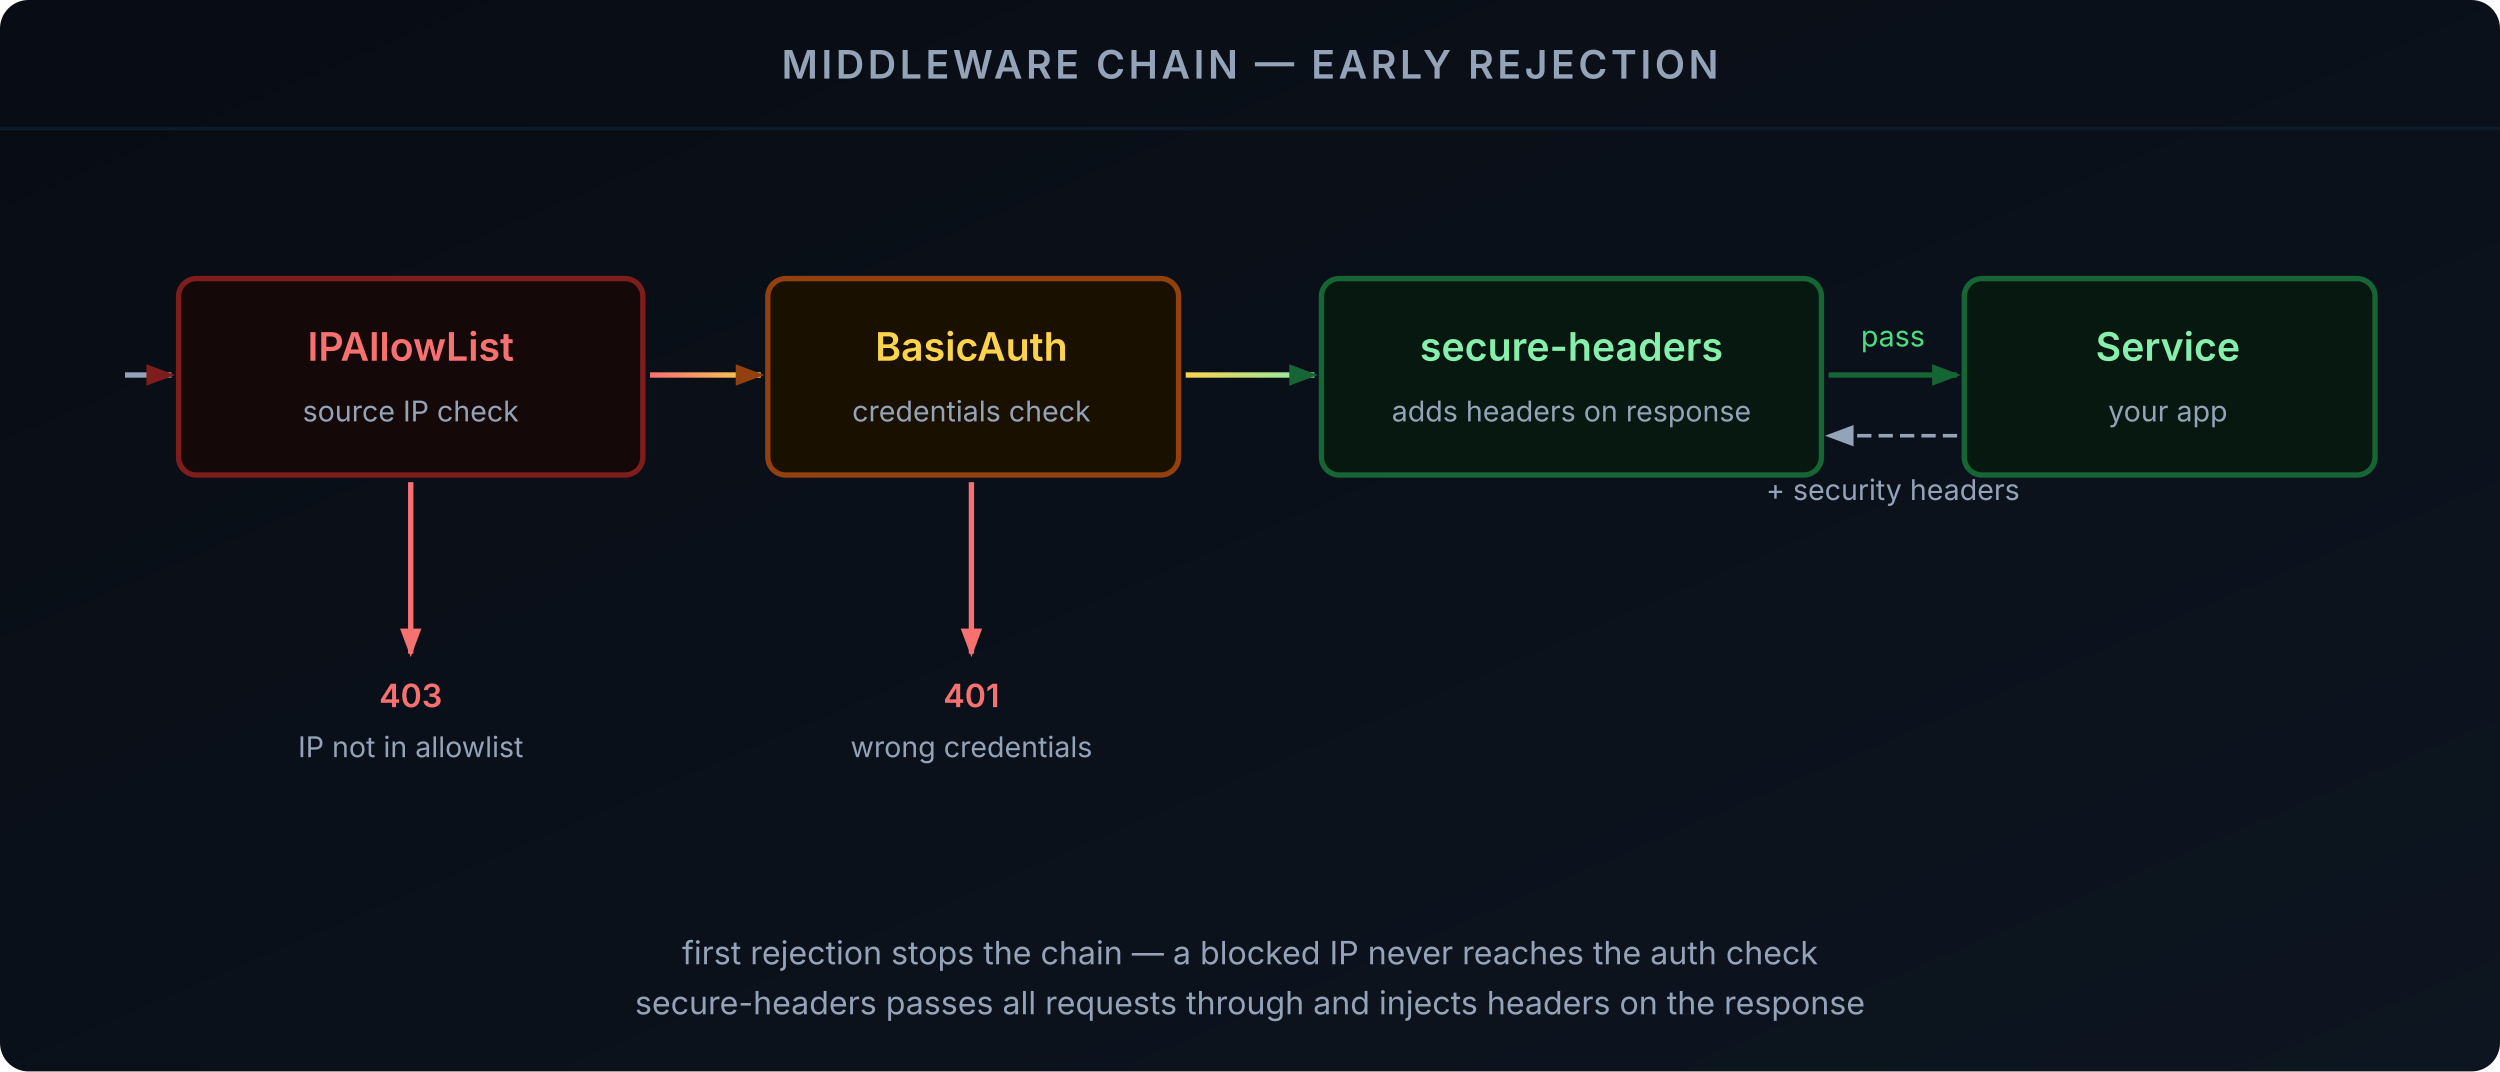
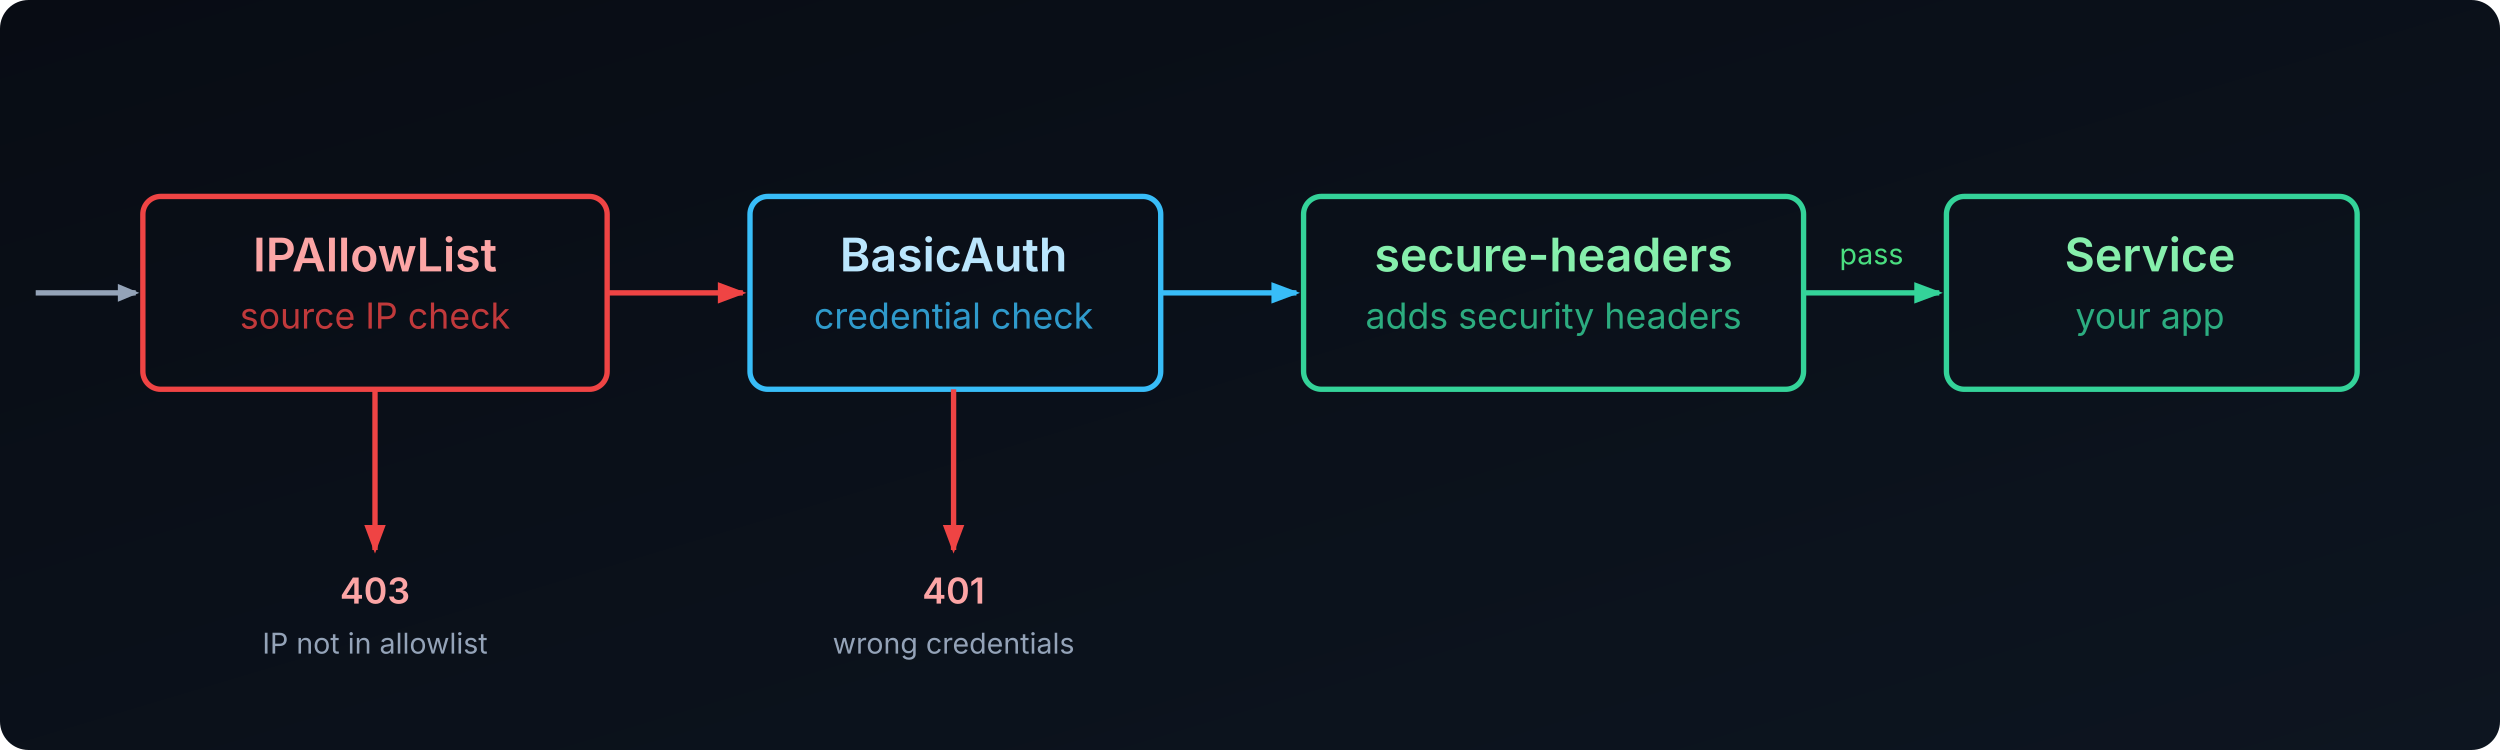
- <svg xmlns="http://www.w3.org/2000/svg" viewBox="0 0 700 300" width="700" height="300" font-family="system-ui,-apple-system,BlinkMacSystemFont,'Segoe UI',sans-serif">
+ <svg xmlns="http://www.w3.org/2000/svg" viewBox="0 0 700 210" width="700" height="210" font-family="system-ui,-apple-system,BlinkMacSystemFont,'Segoe UI',sans-serif">
  <defs>
    <linearGradient id="bg" x1="0" y1="0" x2="1" y2="1">
      <stop offset="0%" stop-color="#080c14" />
      <stop offset="100%" stop-color="#0d1520" />
    </linearGradient>
-     <linearGradient id="g-ip-ba" x1="182" y1="105" x2="213" y2="105" gradientUnits="userSpaceOnUse">
-       <stop offset="0%" stop-color="#f87171" />
-       <stop offset="100%" stop-color="#fcd34d" />
-     </linearGradient>
-     <linearGradient id="g-ba-sh" x1="332" y1="105" x2="368" y2="105" gradientUnits="userSpaceOnUse">
-       <stop offset="0%" stop-color="#fcd34d" />
-       <stop offset="100%" stop-color="#86efac" />
-     </linearGradient>
-     <marker id="arr-ipal" markerWidth="8" markerHeight="6" refX="7" refY="3" orient="auto" markerUnits="userSpaceOnUse">
-       <polygon points="0,0 8,3 0,6" fill="#7f1d1d" />
+     <marker id="arr-red" markerWidth="8" markerHeight="6" refX="7" refY="3" orient="auto" markerUnits="userSpaceOnUse">
+       <polygon points="0,0 8,3 0,6" fill="#ef4444" />
    </marker>
-     <marker id="arr-ba" markerWidth="8" markerHeight="6" refX="7" refY="3" orient="auto" markerUnits="userSpaceOnUse">
-       <polygon points="0,0 8,3 0,6" fill="#92400e" />
+     <marker id="arr-blue" markerWidth="8" markerHeight="6" refX="7" refY="3" orient="auto" markerUnits="userSpaceOnUse">
+       <polygon points="0,0 8,3 0,6" fill="#38bdf8" />
    </marker>
    <marker id="arr-green" markerWidth="8" markerHeight="6" refX="7" refY="3" orient="auto" markerUnits="userSpaceOnUse">
-       <polygon points="0,0 8,3 0,6" fill="#166534" />
+       <polygon points="0,0 8,3 0,6" fill="#34d399" />
    </marker>
-     <marker id="arr-reject" markerWidth="8" markerHeight="6" refX="7" refY="3" orient="auto" markerUnits="userSpaceOnUse">
-       <polygon points="0,0 8,3 0,6" fill="#f87171" />
-     </marker>
-     <marker id="arr-muted" markerWidth="8" markerHeight="6" refX="7" refY="3" orient="auto" markerUnits="userSpaceOnUse">
-       <polygon points="0,0 8,3 0,6" fill="#94a3b8" />
+     <marker id="arr-muted" markerWidth="6" markerHeight="5" refX="5" refY="2.5" orient="auto" markerUnits="userSpaceOnUse">
+       <polygon points="0,0 6,2.5 0,5" fill="#94a3b8" />
    </marker>
  </defs>
-   <rect width="700" height="300" fill="url(#bg)" rx="8" />
-   <line x1="0" y1="36" x2="700" y2="36" stroke="#0d1a2a" stroke-width="1" />
-   <text x="350" y="22" text-anchor="middle" font-size="11" font-weight="600" fill="#94a3b8" letter-spacing="1">MIDDLEWARE CHAIN — EARLY REJECTION</text>
-   <line x1="35" y1="105" x2="48" y2="105" stroke="#94a3b8" stroke-width="1.5" marker-end="url(#arr-ipal)" />
-   <rect x="50" y="78" width="130" height="55" fill="#150808" stroke="#7f1d1d" stroke-width="1.5" rx="5" />
-   <text x="115" y="101" text-anchor="middle" font-size="11" font-weight="600" fill="#f87171">IPAllowList</text>
-   <text x="115" y="118" text-anchor="middle" font-size="8" fill="#94a3b8">source IP check</text>
-   <line x1="182" y1="105" x2="213" y2="105" stroke="url(#g-ip-ba)" stroke-width="1.5" marker-end="url(#arr-ba)" />
-   <rect x="215" y="78" width="115" height="55" fill="#1a1000" stroke="#92400e" stroke-width="1.5" rx="5" />
-   <text x="272" y="101" text-anchor="middle" font-size="11" font-weight="600" fill="#fcd34d">BasicAuth</text>
-   <text x="272" y="118" text-anchor="middle" font-size="8" fill="#94a3b8">credentials check</text>
-   <line x1="332" y1="105" x2="368" y2="105" stroke="url(#g-ba-sh)" stroke-width="1.5" marker-end="url(#arr-green)" />
-   <rect x="370" y="78" width="140" height="55" fill="#071810" stroke="#166534" stroke-width="1.5" rx="5" />
-   <text x="440" y="101" text-anchor="middle" font-size="11" font-weight="600" fill="#86efac">secure-headers</text>
-   <text x="440" y="118" text-anchor="middle" font-size="8" fill="#94a3b8">adds headers on response</text>
-   <line x1="512" y1="105" x2="548" y2="105" stroke="#166534" stroke-width="1.5" marker-end="url(#arr-green)" />
-   <text x="530" y="97" text-anchor="middle" font-size="8" fill="#4ade80">pass</text>
-   <rect x="550" y="78" width="115" height="55" fill="#071810" stroke="#166534" stroke-width="1.5" rx="5" />
-   <text x="607" y="101" text-anchor="middle" font-size="11" font-weight="600" fill="#86efac">Service</text>
-   <text x="607" y="118" text-anchor="middle" font-size="8" fill="#94a3b8">your app</text>
-   <line x1="548" y1="122" x2="512" y2="122" stroke="#94a3b8" stroke-width="1" stroke-dasharray="4,2" marker-end="url(#arr-muted)" />
-   <text x="530" y="140" text-anchor="middle" font-size="8" fill="#94a3b8">+ security headers</text>
-   <line x1="115" y1="135" x2="115" y2="183" stroke="#f87171" stroke-width="1.5" marker-end="url(#arr-reject)" />
-   <text x="115" y="198" text-anchor="middle" font-size="9" font-weight="600" fill="#f87171">403</text>
-   <text x="115" y="212" text-anchor="middle" font-size="8" fill="#94a3b8">IP not in allowlist</text>
-   <line x1="272" y1="135" x2="272" y2="183" stroke="#f87171" stroke-width="1.5" marker-end="url(#arr-reject)" />
-   <text x="272" y="198" text-anchor="middle" font-size="9" font-weight="600" fill="#f87171">401</text>
-   <text x="272" y="212" text-anchor="middle" font-size="8" fill="#94a3b8">wrong credentials</text>
-   <text x="350" y="270" text-anchor="middle" font-size="9" fill="#94a3b8">first rejection stops the chain — a blocked IP never reaches the auth check</text>
-   <text x="350" y="284" text-anchor="middle" font-size="9" fill="#94a3b8">secure-headers passes all requests through and injects headers on the response</text>
+   <rect width="700" height="210" fill="url(#bg)" rx="8" />
+   <line x1="10" y1="82" x2="38" y2="82" stroke="#94a3b8" stroke-width="1.5" marker-end="url(#arr-muted)" />
+   <rect x="40" y="55" width="130" height="54" fill="none" stroke="#ef4444" stroke-width="1.5" rx="5" />
+   <text x="105" y="76" text-anchor="middle" font-size="13" font-weight="600" fill="#fca5a5">IPAllowList</text>
+   <text x="105" y="92" text-anchor="middle" font-size="10" fill="#ef4444" opacity="0.8">source IP check</text>
+   <line x1="170" y1="82" x2="208" y2="82" stroke="#ef4444" stroke-width="1.5" marker-end="url(#arr-red)" />
+   <rect x="210" y="55" width="115" height="54" fill="none" stroke="#38bdf8" stroke-width="1.5" rx="5" />
+   <text x="267" y="76" text-anchor="middle" font-size="13" font-weight="600" fill="#bae6fd">BasicAuth</text>
+   <text x="267" y="92" text-anchor="middle" font-size="10" fill="#38bdf8" opacity="0.8">credential check</text>
+   <line x1="325" y1="82" x2="363" y2="82" stroke="#38bdf8" stroke-width="1.5" marker-end="url(#arr-blue)" />
+   <rect x="365" y="55" width="140" height="54" fill="none" stroke="#34d399" stroke-width="1.5" rx="5" />
+   <text x="435" y="76" text-anchor="middle" font-size="13" font-weight="600" fill="#86efac">secure-headers</text>
+   <text x="435" y="92" text-anchor="middle" font-size="10" fill="#34d399" opacity="0.8">adds security headers</text>
+   <line x1="505" y1="82" x2="543" y2="82" stroke="#34d399" stroke-width="1.5" marker-end="url(#arr-green)" />
+   <text x="524" y="74" text-anchor="middle" font-size="8" fill="#4ade80">pass</text>
+   <rect x="545" y="55" width="115" height="54" fill="none" stroke="#34d399" stroke-width="1.5" rx="5" />
+   <text x="602" y="76" text-anchor="middle" font-size="13" font-weight="600" fill="#86efac">Service</text>
+   <text x="602" y="92" text-anchor="middle" font-size="10" fill="#34d399" opacity="0.8">your app</text>
+   <line x1="105" y1="109" x2="105" y2="154" stroke="#ef4444" stroke-width="1.5" marker-end="url(#arr-red)" />
+   <text x="105" y="169" text-anchor="middle" font-size="10" font-weight="600" fill="#fca5a5">403</text>
+   <text x="105" y="183" text-anchor="middle" font-size="8" fill="#94a3b8">IP not in allowlist</text>
+   <line x1="267" y1="109" x2="267" y2="154" stroke="#ef4444" stroke-width="1.5" marker-end="url(#arr-red)" />
+   <text x="267" y="169" text-anchor="middle" font-size="10" font-weight="600" fill="#fca5a5">401</text>
+   <text x="267" y="183" text-anchor="middle" font-size="8" fill="#94a3b8">wrong credentials</text>
</svg>
